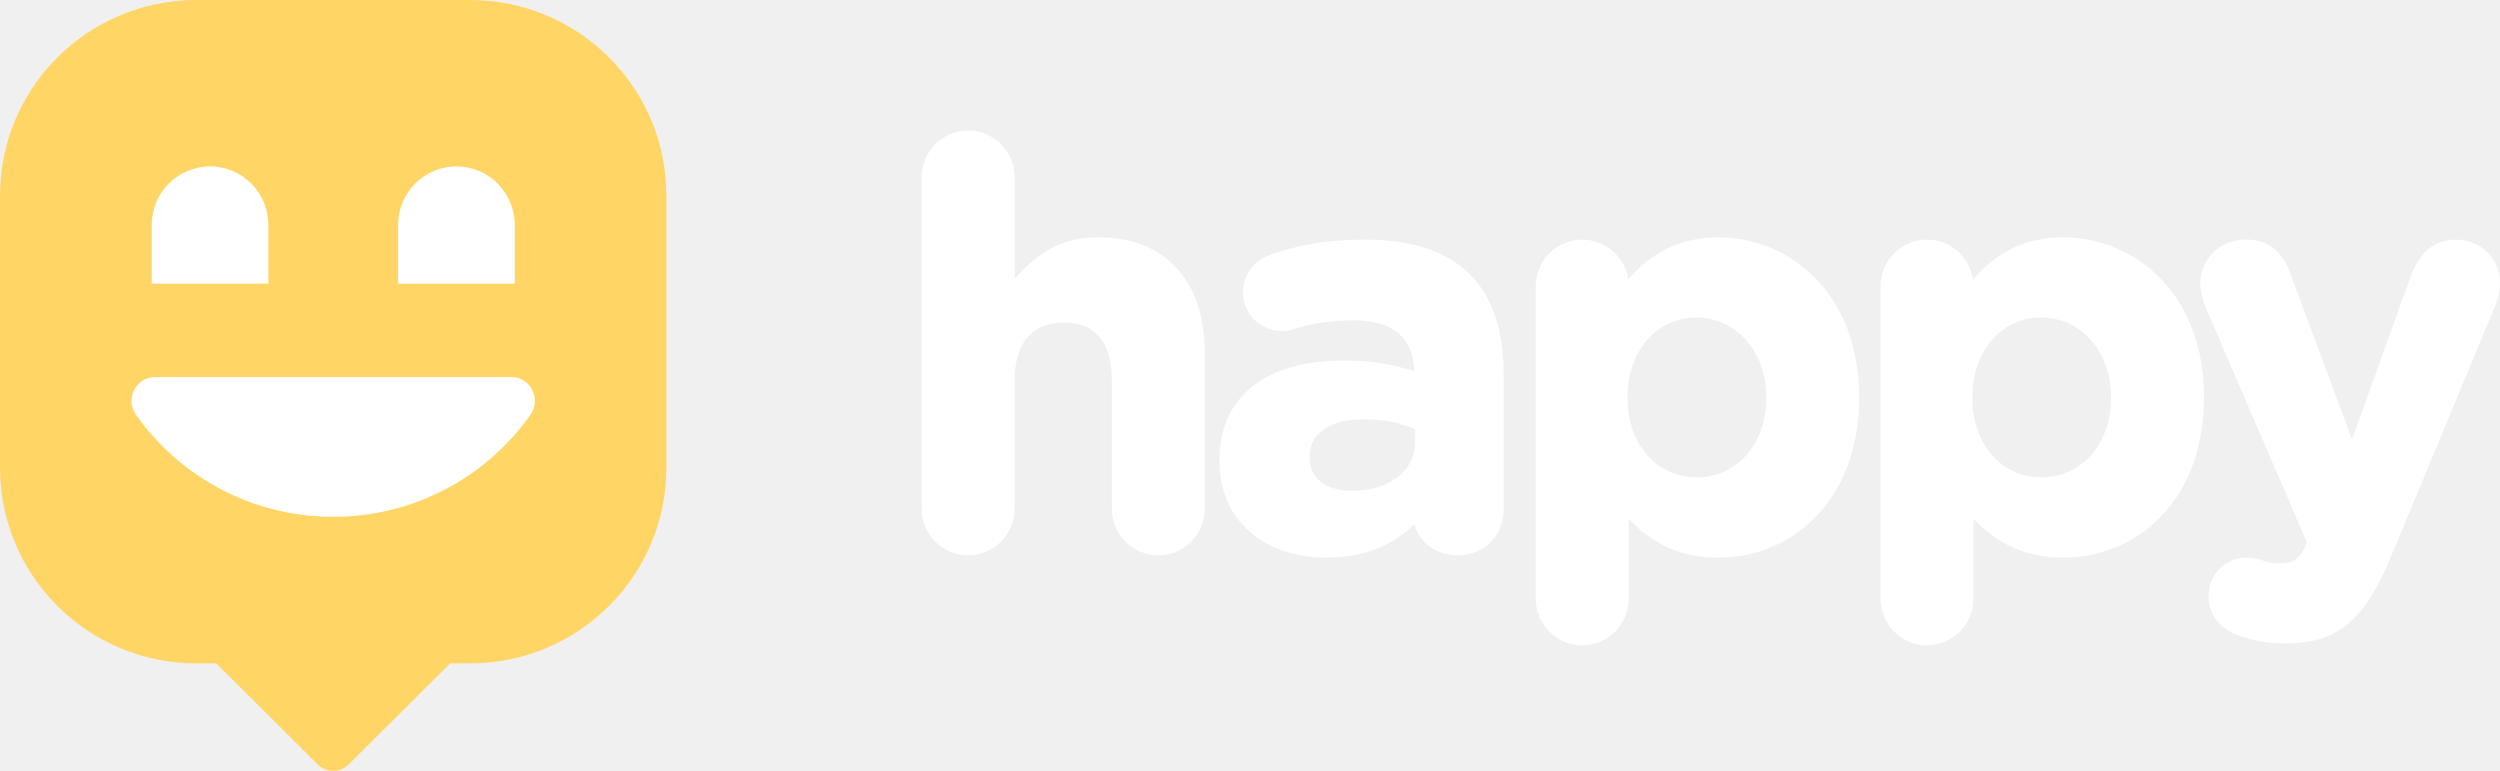
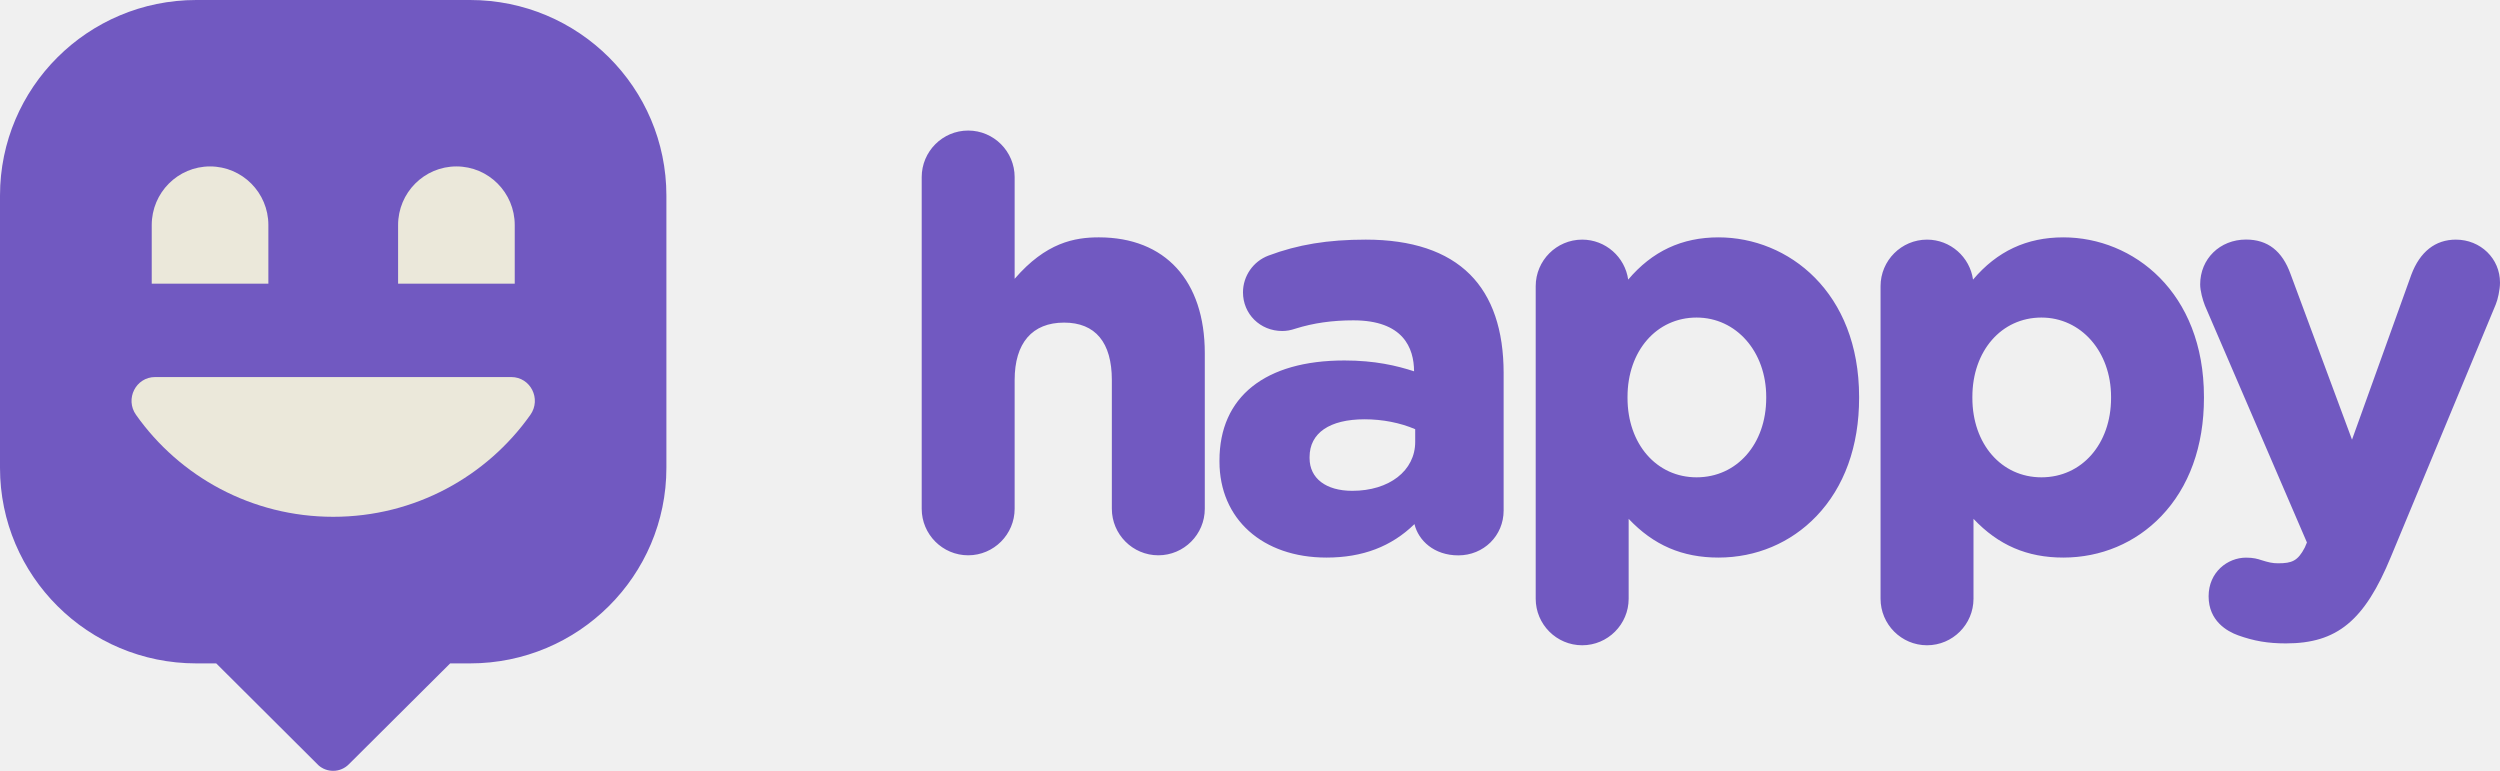
<svg xmlns="http://www.w3.org/2000/svg" width="240" height="74" viewBox="0 0 240 74" fill="none">
-   <path fill-rule="evenodd" clip-rule="evenodd" d="M105.488 22.786C103.168 22.786 100.414 23.278 97.406 26.766V17.005C97.406 14.539 95.405 12.533 92.944 12.533C90.484 12.533 88.483 14.539 88.483 17.005V48.837C88.483 51.303 90.484 53.309 92.944 53.309C95.405 53.309 97.406 51.303 97.406 48.837V36.483C97.406 32.931 99.089 30.97 102.154 30.97C105.156 30.97 106.737 32.873 106.737 36.483V48.837C106.737 51.303 108.738 53.309 111.199 53.309C113.659 53.309 115.66 51.303 115.66 48.837V33.889C115.654 26.939 111.855 22.786 105.488 22.786ZM131.111 23.004C127.478 23.004 124.597 23.476 121.773 24.537C120.307 25.086 119.326 26.504 119.326 28.063C119.326 30.146 120.977 31.775 123.086 31.775C123.52 31.775 123.883 31.711 124.38 31.545C126.095 31.008 127.905 30.753 129.925 30.753C134.718 30.753 135.738 33.404 135.751 35.646C134.087 35.103 131.99 34.605 129.065 34.605C121.442 34.605 117.069 38.099 117.069 44.2V44.308C117.069 49.821 121.2 53.527 127.344 53.527C130.805 53.527 133.578 52.472 135.789 50.313C136.165 51.891 137.676 53.316 139.996 53.316C142.437 53.316 144.349 51.425 144.349 49.01V35.831C144.349 31.685 143.266 28.491 141.118 26.345C138.9 24.128 135.534 23.004 131.111 23.004ZM129.817 47.119C127.287 47.119 125.719 45.918 125.719 43.983V43.874C125.719 41.568 127.644 40.252 131.003 40.252C132.723 40.252 134.438 40.59 135.859 41.204V42.424C135.859 45.184 133.374 47.119 129.817 47.119ZM156.306 26.843C158.613 24.116 161.456 22.787 164.974 22.787C171.686 22.787 178.474 28.044 178.474 38.099V38.208C178.474 42.839 177.053 46.762 174.369 49.56C171.915 52.121 168.582 53.527 164.974 53.527C161.501 53.527 158.741 52.339 156.351 49.809V57.475C156.351 59.941 154.349 61.946 151.889 61.946C149.429 61.946 147.427 59.941 147.427 57.475V27.476C147.427 25.01 149.429 23.004 151.889 23.004C154.139 23.004 156 24.678 156.306 26.843ZM169.557 38.099C169.557 33.762 166.683 30.485 162.871 30.485C159.034 30.485 156.242 33.685 156.242 38.099V38.208C156.242 42.622 159.028 45.823 162.871 45.823C166.746 45.823 169.557 42.622 169.557 38.208V38.099ZM198.08 22.787C194.561 22.787 191.719 24.116 189.411 26.843C189.105 24.678 187.244 23.004 184.994 23.004C182.534 23.004 180.533 25.01 180.533 27.476V57.475C180.533 59.941 182.534 61.946 184.994 61.946C187.455 61.946 189.456 59.941 189.456 57.475V49.809C191.846 52.339 194.606 53.527 198.08 53.527C201.687 53.527 205.021 52.121 207.475 49.56C210.158 46.762 211.579 42.839 211.579 38.208V38.099C211.579 28.044 204.791 22.787 198.08 22.787ZM195.976 30.485C199.788 30.485 202.662 33.762 202.662 38.099V38.208C202.662 42.622 199.852 45.823 195.976 45.823C192.133 45.823 189.348 42.622 189.348 38.208V38.099C189.348 33.685 192.139 30.485 195.976 30.485ZM231.485 26.377C232.313 24.166 233.792 23.004 235.761 23.004C238.139 23.004 240.006 24.824 240 27.137C240 27.808 239.783 28.779 239.592 29.226L229.528 53.45C226.998 59.589 224.359 61.767 219.445 61.767C217.711 61.767 216.379 61.537 214.849 60.988C213.797 60.605 212.026 59.608 212.026 57.245C212.026 54.919 213.855 53.533 215.62 53.533C216.321 53.533 216.742 53.654 217.08 53.769C217.775 53.987 218.157 54.076 218.686 54.076C220.025 54.076 220.586 53.859 221.261 52.562L221.465 52.077L211.675 29.341C211.452 28.779 211.216 27.91 211.216 27.303C211.216 24.85 213.109 22.997 215.62 22.997C217.692 22.997 219.094 24.083 219.897 26.319L225.793 42.207L231.485 26.377Z" fill="white" />
-   <path d="M63.974 18.779V44.908C63.974 55.278 55.534 63.686 45.124 63.686H43.217L33.48 73.379C33.099 73.759 32.572 74 31.987 74C31.447 74 30.957 73.804 30.582 73.475L30.417 73.31L30.411 73.304L20.757 63.686H18.844C8.44 63.686 0 55.278 0 44.908V18.779C0 8.408 8.44 0 18.85 0H45.124C55.534 0 63.974 8.408 63.974 18.779Z" fill="#FFD666" />
-   <path d="M14.895 36.197C13.039 36.197 11.981 38.304 13.058 39.825C17.245 45.75 24.168 49.613 31.99 49.613C39.812 49.613 46.729 45.744 50.916 39.825C51.992 38.304 50.934 36.197 49.079 36.197H14.895Z" fill="white" />
-   <path d="M25.764 27.23H14.566V21.604C14.566 18.498 17.074 15.977 20.165 15.977C23.256 15.977 25.764 18.498 25.764 21.604V27.23Z" fill="white" />
-   <path d="M49.415 27.23H38.217V21.604C38.217 18.498 40.725 15.977 43.816 15.977C46.907 15.977 49.415 18.498 49.415 21.604V27.23Z" fill="white" />
+   <path fill-rule="evenodd" clip-rule="evenodd" d="M105.488 22.786C103.168 22.786 100.414 23.278 97.406 26.766V17.005C97.406 14.539 95.405 12.533 92.944 12.533C90.484 12.533 88.483 14.539 88.483 17.005V48.837C88.483 51.303 90.484 53.309 92.944 53.309C95.405 53.309 97.406 51.303 97.406 48.837V36.483C97.406 32.931 99.089 30.97 102.154 30.97C105.156 30.97 106.737 32.873 106.737 36.483V48.837C106.737 51.303 108.738 53.309 111.199 53.309C113.659 53.309 115.66 51.303 115.66 48.837V33.889C115.654 26.939 111.855 22.786 105.488 22.786ZM131.111 23.004C127.478 23.004 124.597 23.476 121.773 24.537C120.307 25.086 119.326 26.504 119.326 28.063C119.326 30.146 120.977 31.775 123.086 31.775C123.52 31.775 123.883 31.711 124.38 31.545C126.095 31.008 127.905 30.753 129.925 30.753C134.718 30.753 135.738 33.404 135.751 35.646C134.087 35.103 131.99 34.605 129.065 34.605C121.442 34.605 117.069 38.099 117.069 44.2V44.308C117.069 49.821 121.2 53.527 127.344 53.527C130.805 53.527 133.578 52.472 135.789 50.313C136.165 51.891 137.676 53.316 139.996 53.316C142.437 53.316 144.349 51.425 144.349 49.01V35.831C144.349 31.685 143.266 28.491 141.118 26.345C138.9 24.128 135.534 23.004 131.111 23.004ZM129.817 47.119C127.287 47.119 125.719 45.918 125.719 43.983V43.874C125.719 41.568 127.644 40.252 131.003 40.252C132.723 40.252 134.438 40.59 135.859 41.204V42.424C135.859 45.184 133.374 47.119 129.817 47.119ZM156.306 26.843C158.613 24.116 161.456 22.787 164.974 22.787C171.686 22.787 178.474 28.044 178.474 38.099V38.208C178.474 42.839 177.053 46.762 174.369 49.56C171.915 52.121 168.582 53.527 164.974 53.527C161.501 53.527 158.741 52.339 156.351 49.809V57.475C156.351 59.941 154.349 61.946 151.889 61.946C149.429 61.946 147.427 59.941 147.427 57.475V27.476C147.427 25.01 149.429 23.004 151.889 23.004C154.139 23.004 156 24.678 156.306 26.843ZM169.557 38.099C169.557 33.762 166.683 30.485 162.871 30.485C159.034 30.485 156.242 33.685 156.242 38.099V38.208C156.242 42.622 159.028 45.823 162.871 45.823C166.746 45.823 169.557 42.622 169.557 38.208V38.099ZM198.08 22.787C194.561 22.787 191.719 24.116 189.411 26.843C189.105 24.678 187.244 23.004 184.994 23.004C182.534 23.004 180.533 25.01 180.533 27.476V57.475C180.533 59.941 182.534 61.946 184.994 61.946C187.455 61.946 189.456 59.941 189.456 57.475V49.809C191.846 52.339 194.606 53.527 198.08 53.527C201.687 53.527 205.021 52.121 207.475 49.56C210.158 46.762 211.579 42.839 211.579 38.208V38.099C211.579 28.044 204.791 22.787 198.08 22.787ZM195.976 30.485C199.788 30.485 202.662 33.762 202.662 38.099V38.208C202.662 42.622 199.852 45.823 195.976 45.823C192.133 45.823 189.348 42.622 189.348 38.208V38.099C189.348 33.685 192.139 30.485 195.976 30.485ZM231.485 26.377C232.313 24.166 233.792 23.004 235.761 23.004C238.139 23.004 240.006 24.824 240 27.137C240 27.808 239.783 28.779 239.592 29.226L229.528 53.45C226.998 59.589 224.359 61.767 219.445 61.767C217.711 61.767 216.379 61.537 214.849 60.988C213.797 60.605 212.026 59.608 212.026 57.245C212.026 54.919 213.855 53.533 215.62 53.533C216.321 53.533 216.742 53.654 217.08 53.769C217.775 53.987 218.157 54.076 218.686 54.076C220.025 54.076 220.586 53.859 221.261 52.562L221.465 52.077L211.675 29.341C211.452 28.779 211.216 27.91 211.216 27.303C211.216 24.85 213.109 22.997 215.62 22.997C217.692 22.997 219.094 24.083 219.897 26.319L225.793 42.207L231.485 26.377Z" fill="#7159c1" />
+   <path d="M63.974 18.779V44.908C63.974 55.278 55.534 63.686 45.124 63.686H43.217L33.48 73.379C33.099 73.759 32.572 74 31.987 74C31.447 74 30.957 73.804 30.582 73.475L30.417 73.31L30.411 73.304L20.757 63.686H18.844C8.44 63.686 0 55.278 0 44.908V18.779C0 8.408 8.44 0 18.85 0H45.124C55.534 0 63.974 8.408 63.974 18.779Z" fill="#7159c1" />
+   <path d="M14.895 36.197C13.039 36.197 11.981 38.304 13.058 39.825C17.245 45.75 24.168 49.613 31.99 49.613C39.812 49.613 46.729 45.744 50.916 39.825C51.992 38.304 50.934 36.197 49.079 36.197H14.895Z" fill="#ebe8da" />
+   <path d="M25.764 27.23H14.566V21.604C14.566 18.498 17.074 15.977 20.165 15.977C23.256 15.977 25.764 18.498 25.764 21.604V27.23Z" fill="#ebe8da" />
+   <path d="M49.415 27.23H38.217V21.604C38.217 18.498 40.725 15.977 43.816 15.977C46.907 15.977 49.415 18.498 49.415 21.604V27.23Z" fill="#ebe8da" />
</svg>
